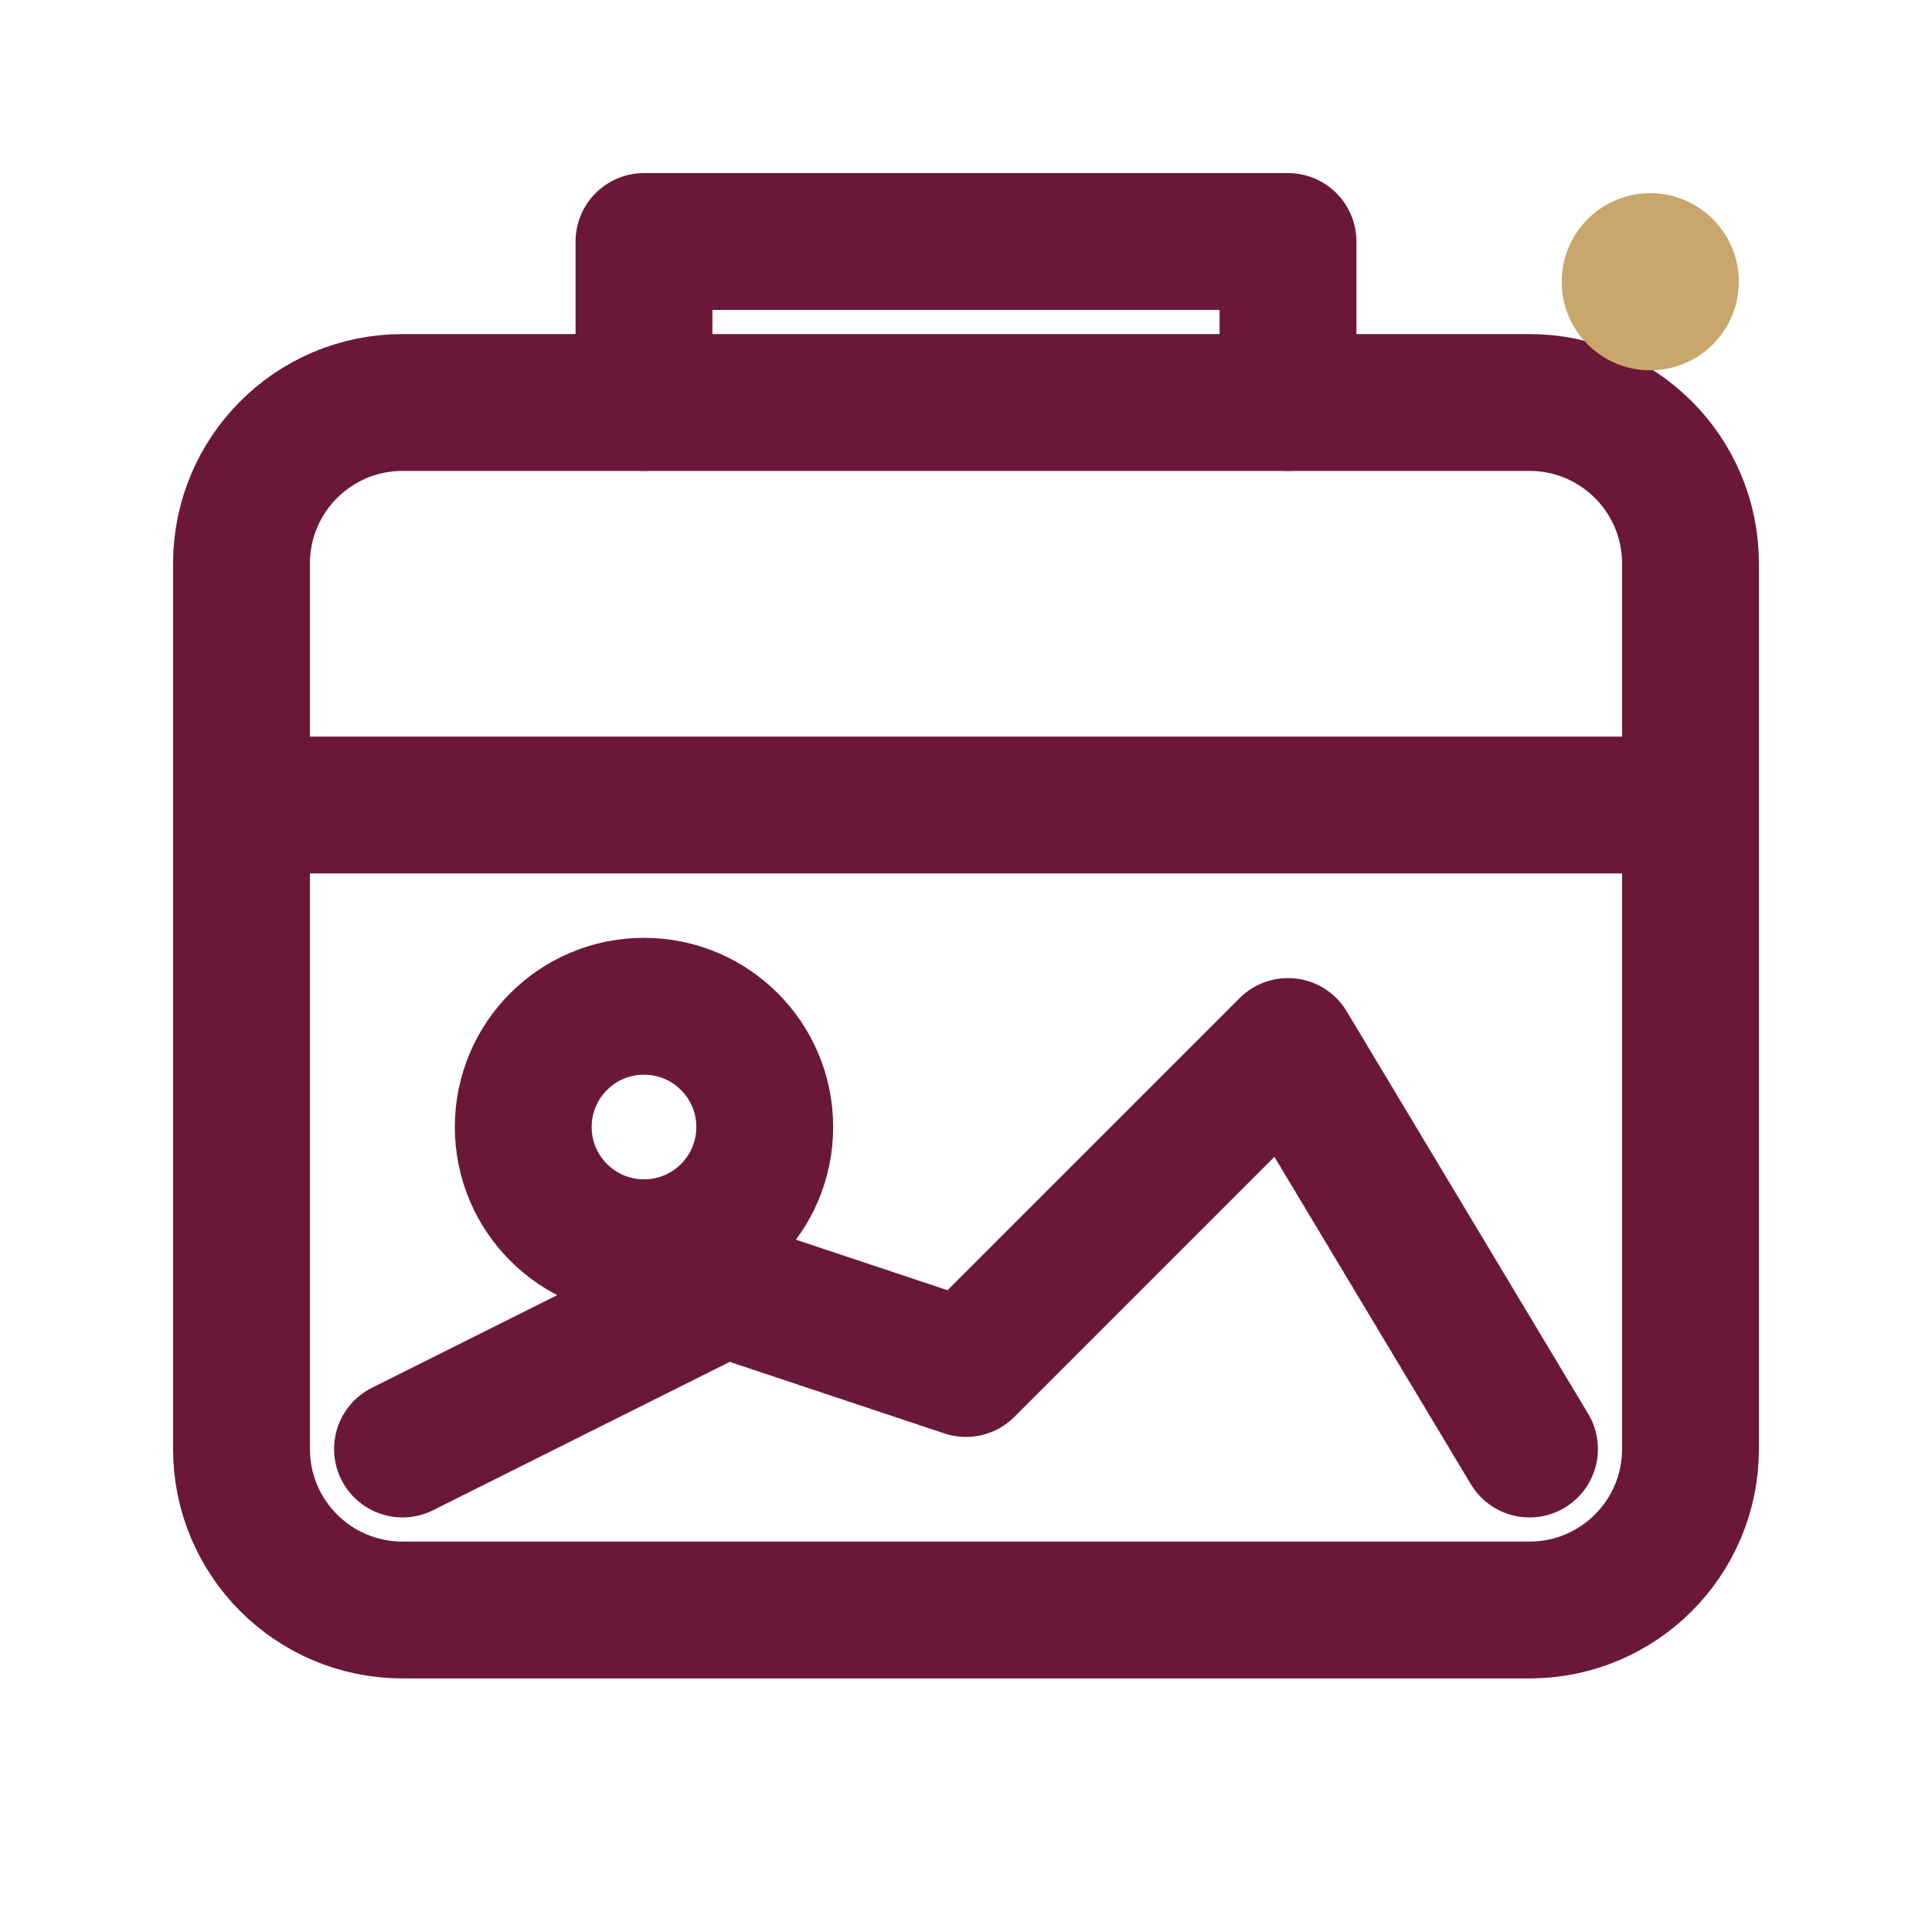
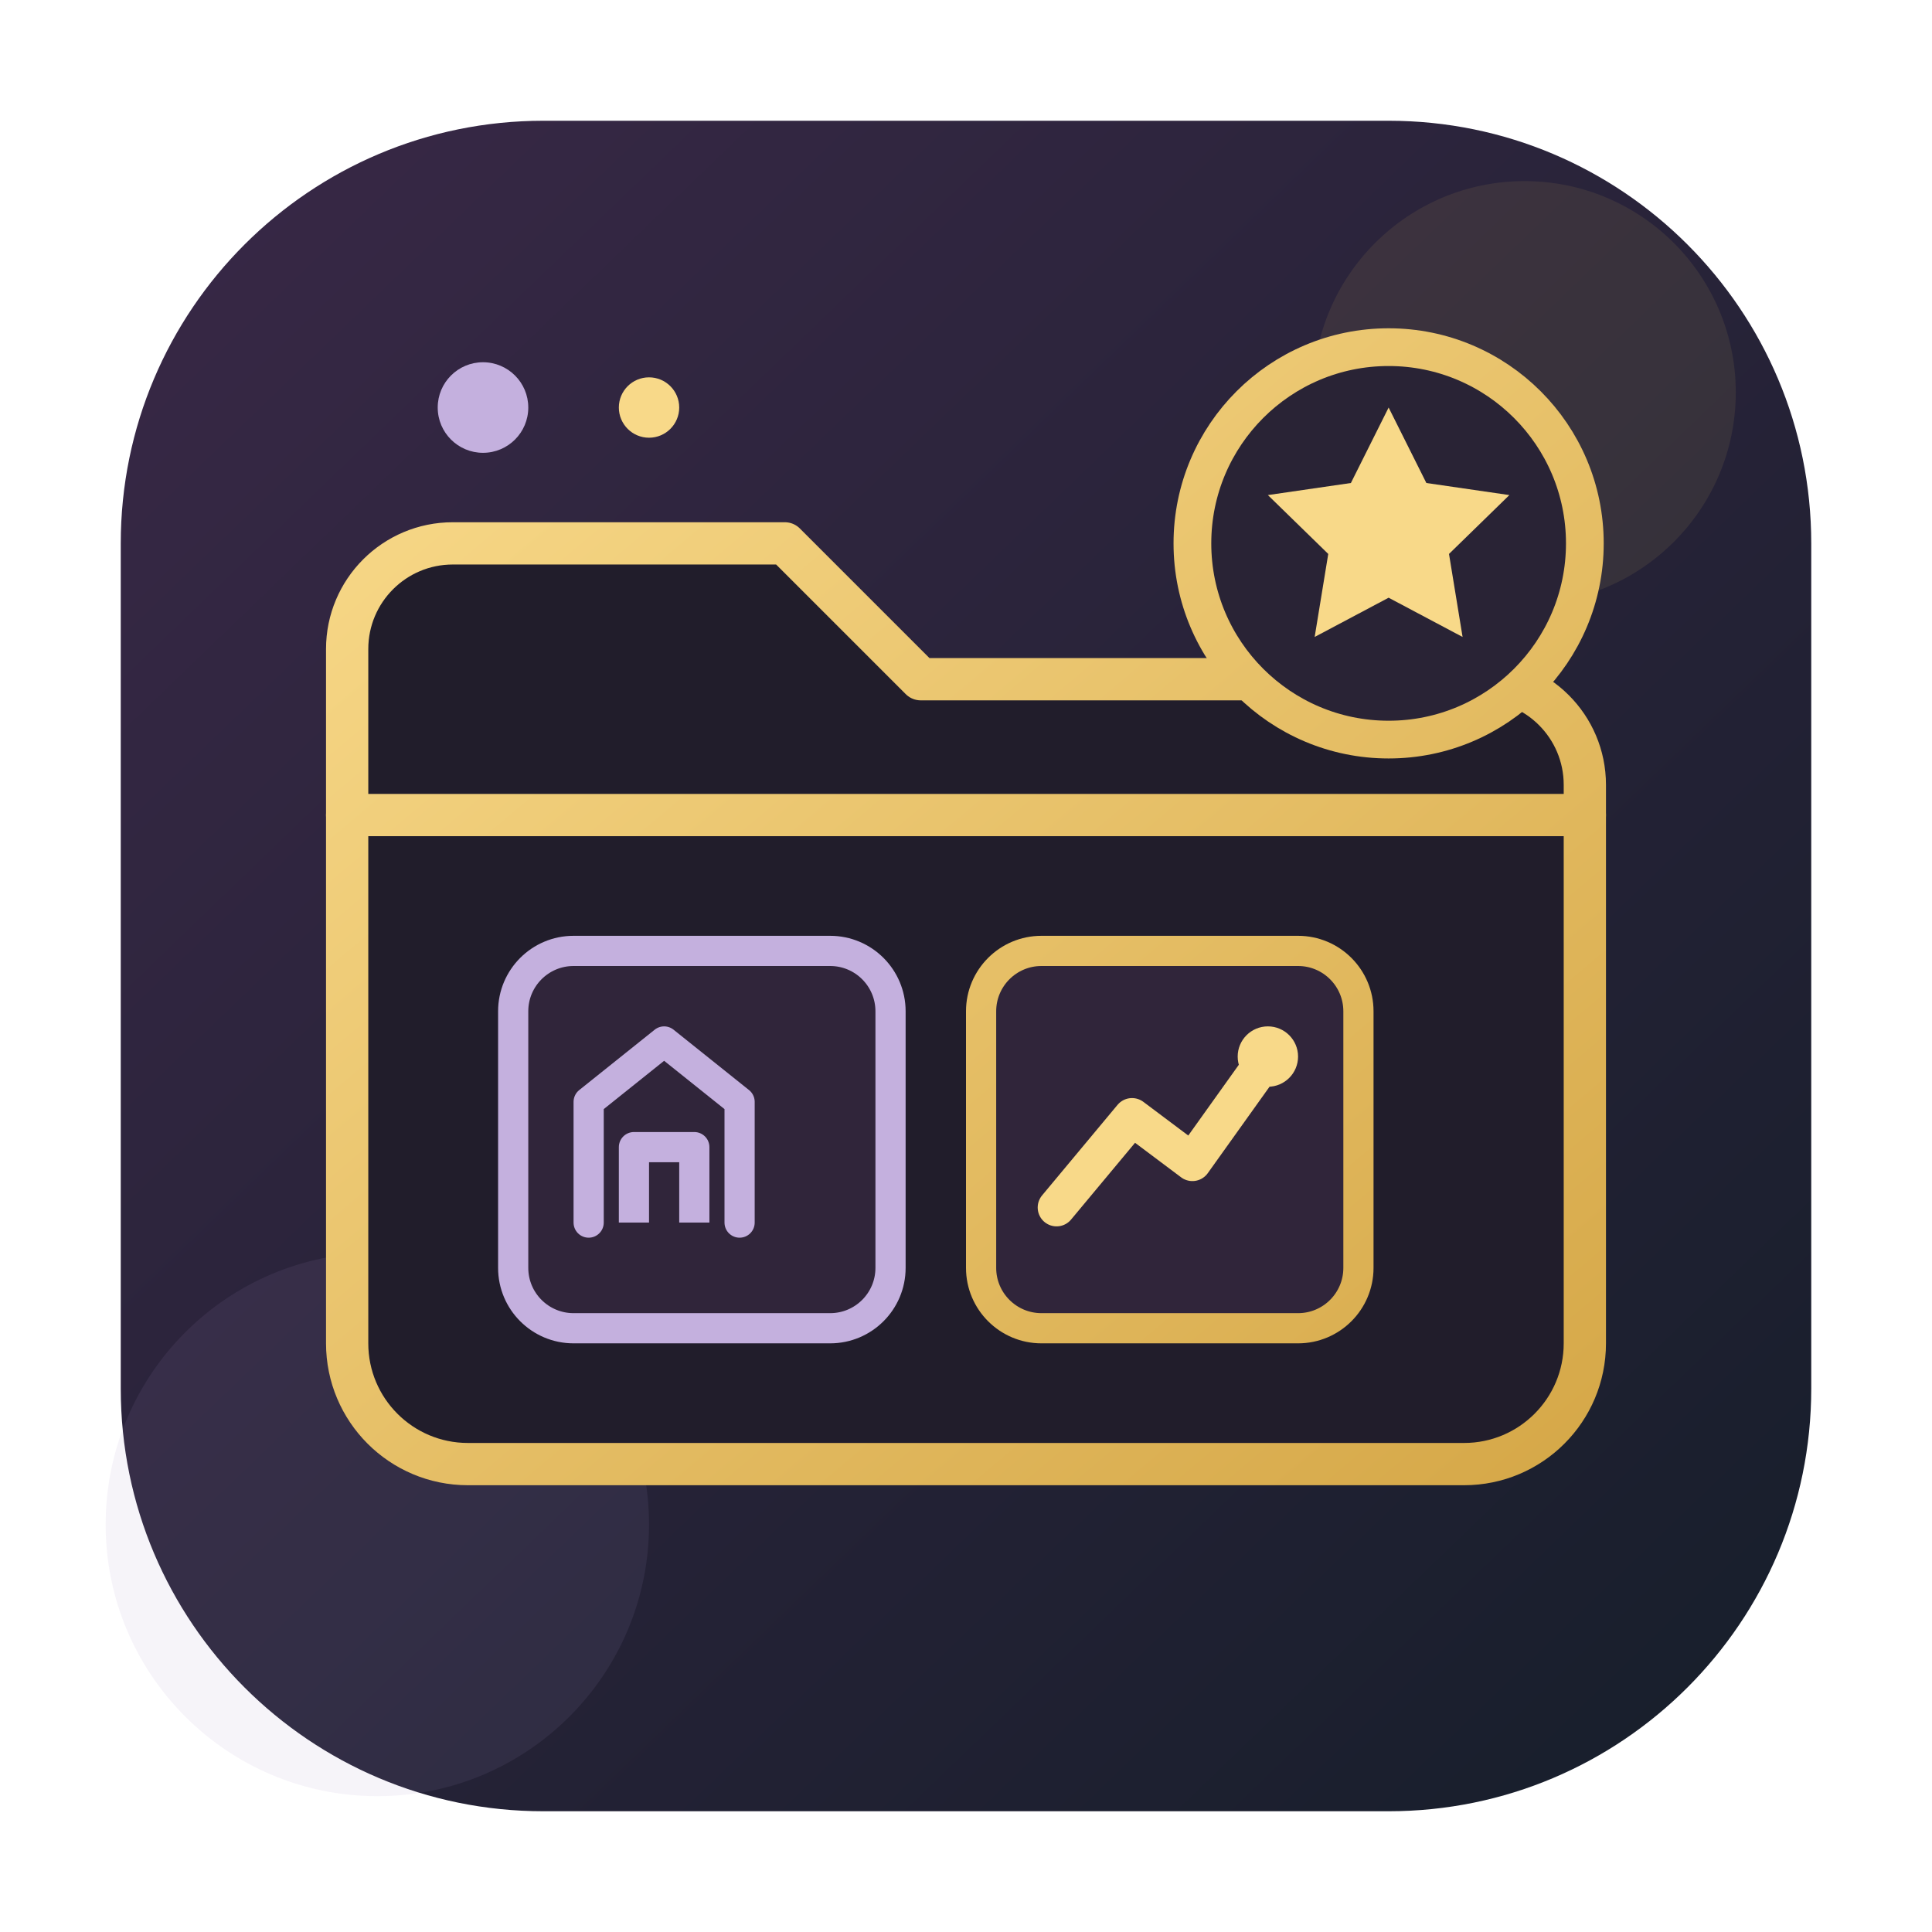
- <svg xmlns="http://www.w3.org/2000/svg" width="24" height="24" viewBox="0 0 24 24" fill="none" role="img" aria-labelledby="title desc">
-   <g stroke="#6B1838" stroke-width="1.7" stroke-linecap="round" stroke-linejoin="round">
-     <rect x="3" y="5" width="18" height="15" rx="2" />
-     <path d="M8 5V3h8v2M3 10h18" />
-     <circle cx="8" cy="14" r="1.5" />
-     <path d="m5 18 4-2 3 1 4-4 3 5" />
-   </g>
-   <circle cx="20.5" cy="3.5" r="1.1" fill="#C9A66B" />
+ <svg xmlns="http://www.w3.org/2000/svg" viewBox="0 0 128 128" width="128" height="128" fill="none" role="img" aria-labelledby="portfolio-title portfolio-desc">
+   <defs>
+     <linearGradient id="portfolio-bg" x1="12" y1="10" x2="116" y2="118" gradientUnits="userSpaceOnUse">
+       <stop stop-color="#382846" />
+       <stop offset="1" stop-color="#171E2B" />
+     </linearGradient>
+     <linearGradient id="portfolio-gold" x1="29" y1="23" x2="98" y2="105" gradientUnits="userSpaceOnUse">
+       <stop stop-color="#F8D989" />
+       <stop offset="1" stop-color="#D5A747" />
+     </linearGradient>
+   </defs>
+   <rect x="8" y="8" width="112" height="112" rx="28" fill="url(#portfolio-bg)" />
+   <circle cx="101" cy="26" r="14" fill="#D9B45D" opacity=".10" />
+   <circle cx="25" cy="101" r="18" fill="#A78BC5" opacity=".10" />
+   <path d="M23 43a7 7 0 0 1 7-7h22l9 9h37a7 7 0 0 1 7 7v37a8 8 0 0 1-8 8H31a8 8 0 0 1-8-8V43Z" fill="#211D2B" stroke="url(#portfolio-gold)" stroke-width="2.8" stroke-linejoin="round" />
+   <path d="M23 54h82" stroke="url(#portfolio-gold)" stroke-width="2.8" stroke-linecap="round" />
+   <rect x="34" y="63" width="25" height="25" rx="4" fill="#30253A" stroke="#C4B0DE" stroke-width="2" />
+   <path d="M39 81V73l5-4 5 4v8" stroke="#C4B0DE" stroke-width="2" stroke-linecap="round" stroke-linejoin="round" />
+   <path d="M42 81v-5h4v5" stroke="#C4B0DE" stroke-width="2" stroke-linejoin="round" />
+   <rect x="65" y="63" width="25" height="25" rx="4" fill="#30253A" stroke="url(#portfolio-gold)" stroke-width="2" />
+   <path d="M70 80l5-6 4 3 5-7" stroke="#F8D989" stroke-width="2.5" stroke-linecap="round" stroke-linejoin="round" />
+   <circle cx="84" cy="70" r="2" fill="#F8D989" />
+   <circle cx="92" cy="36" r="13" fill="#292335" stroke="url(#portfolio-gold)" stroke-width="2.5" />
+   <path d="m92 27 2.5 5 5.5.8-4 3.9.9 5.5-4.9-2.6-4.9 2.6.9-5.5-4-3.9 5.5-.8 2.5-5Z" fill="#F8D989" />
+   <circle cx="32" cy="27" r="3" fill="#C4B0DE" />
+   <circle cx="43" cy="27" r="2" fill="#F8D989" />
</svg>
